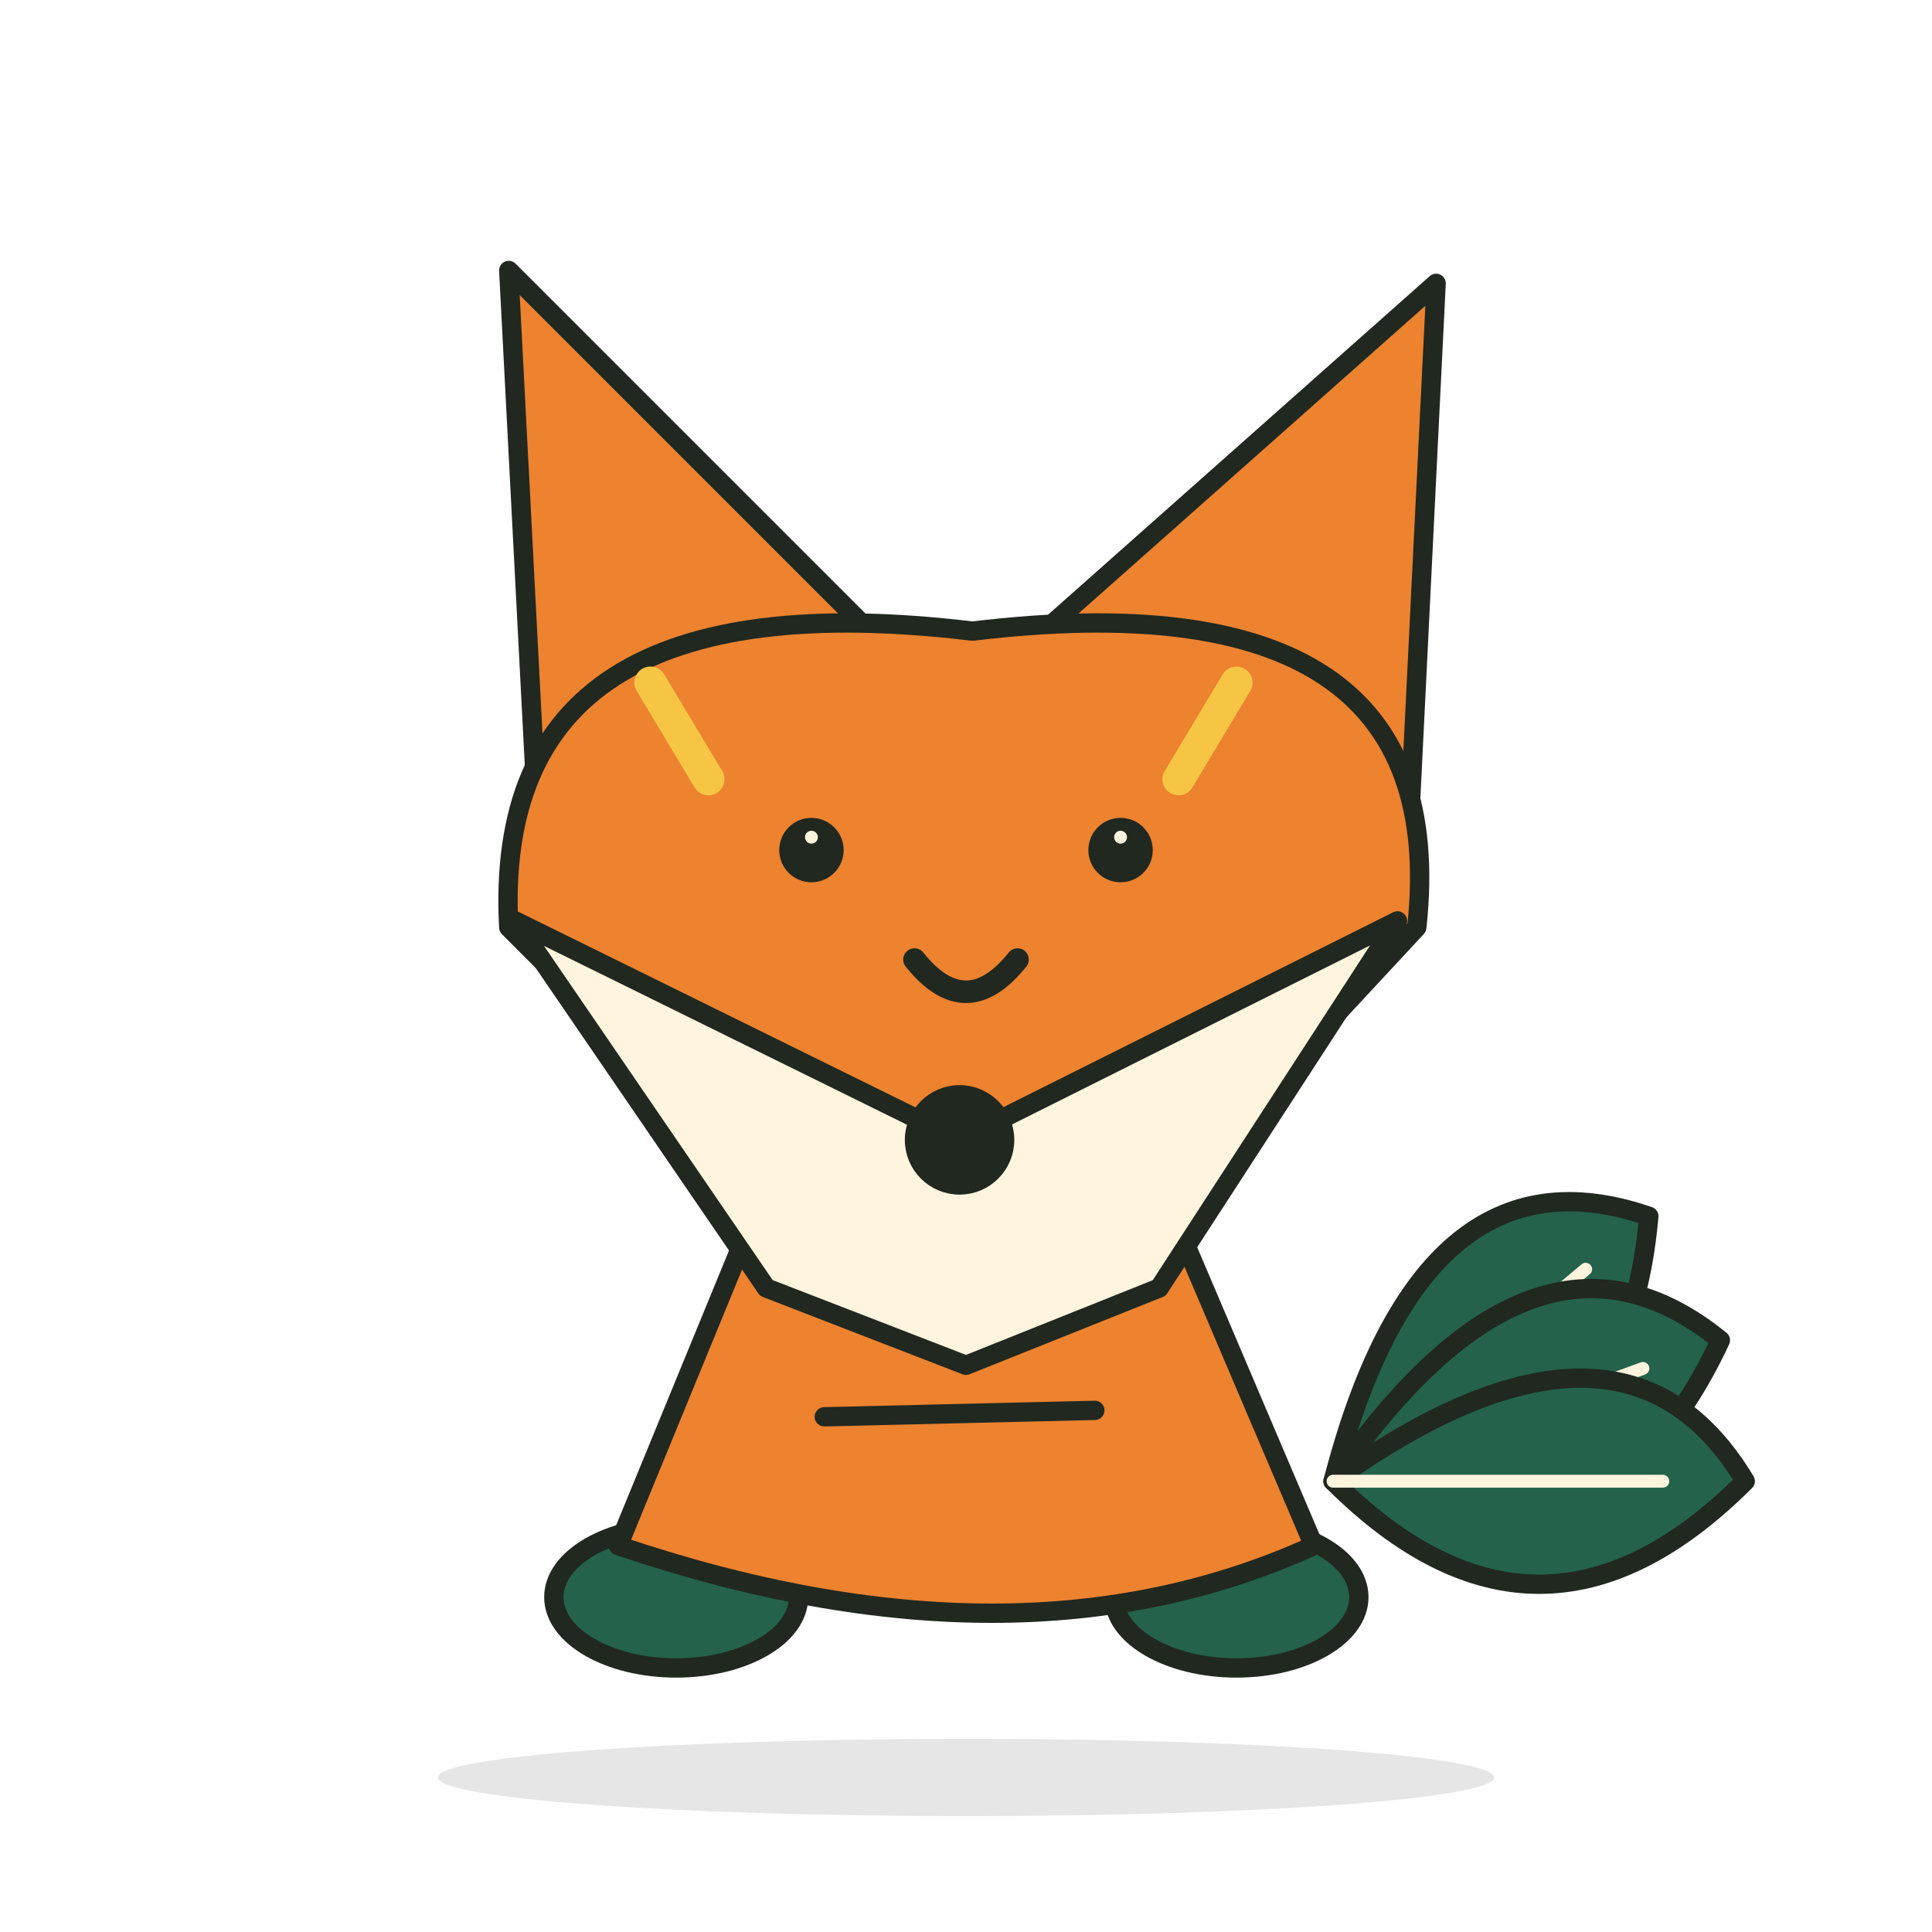
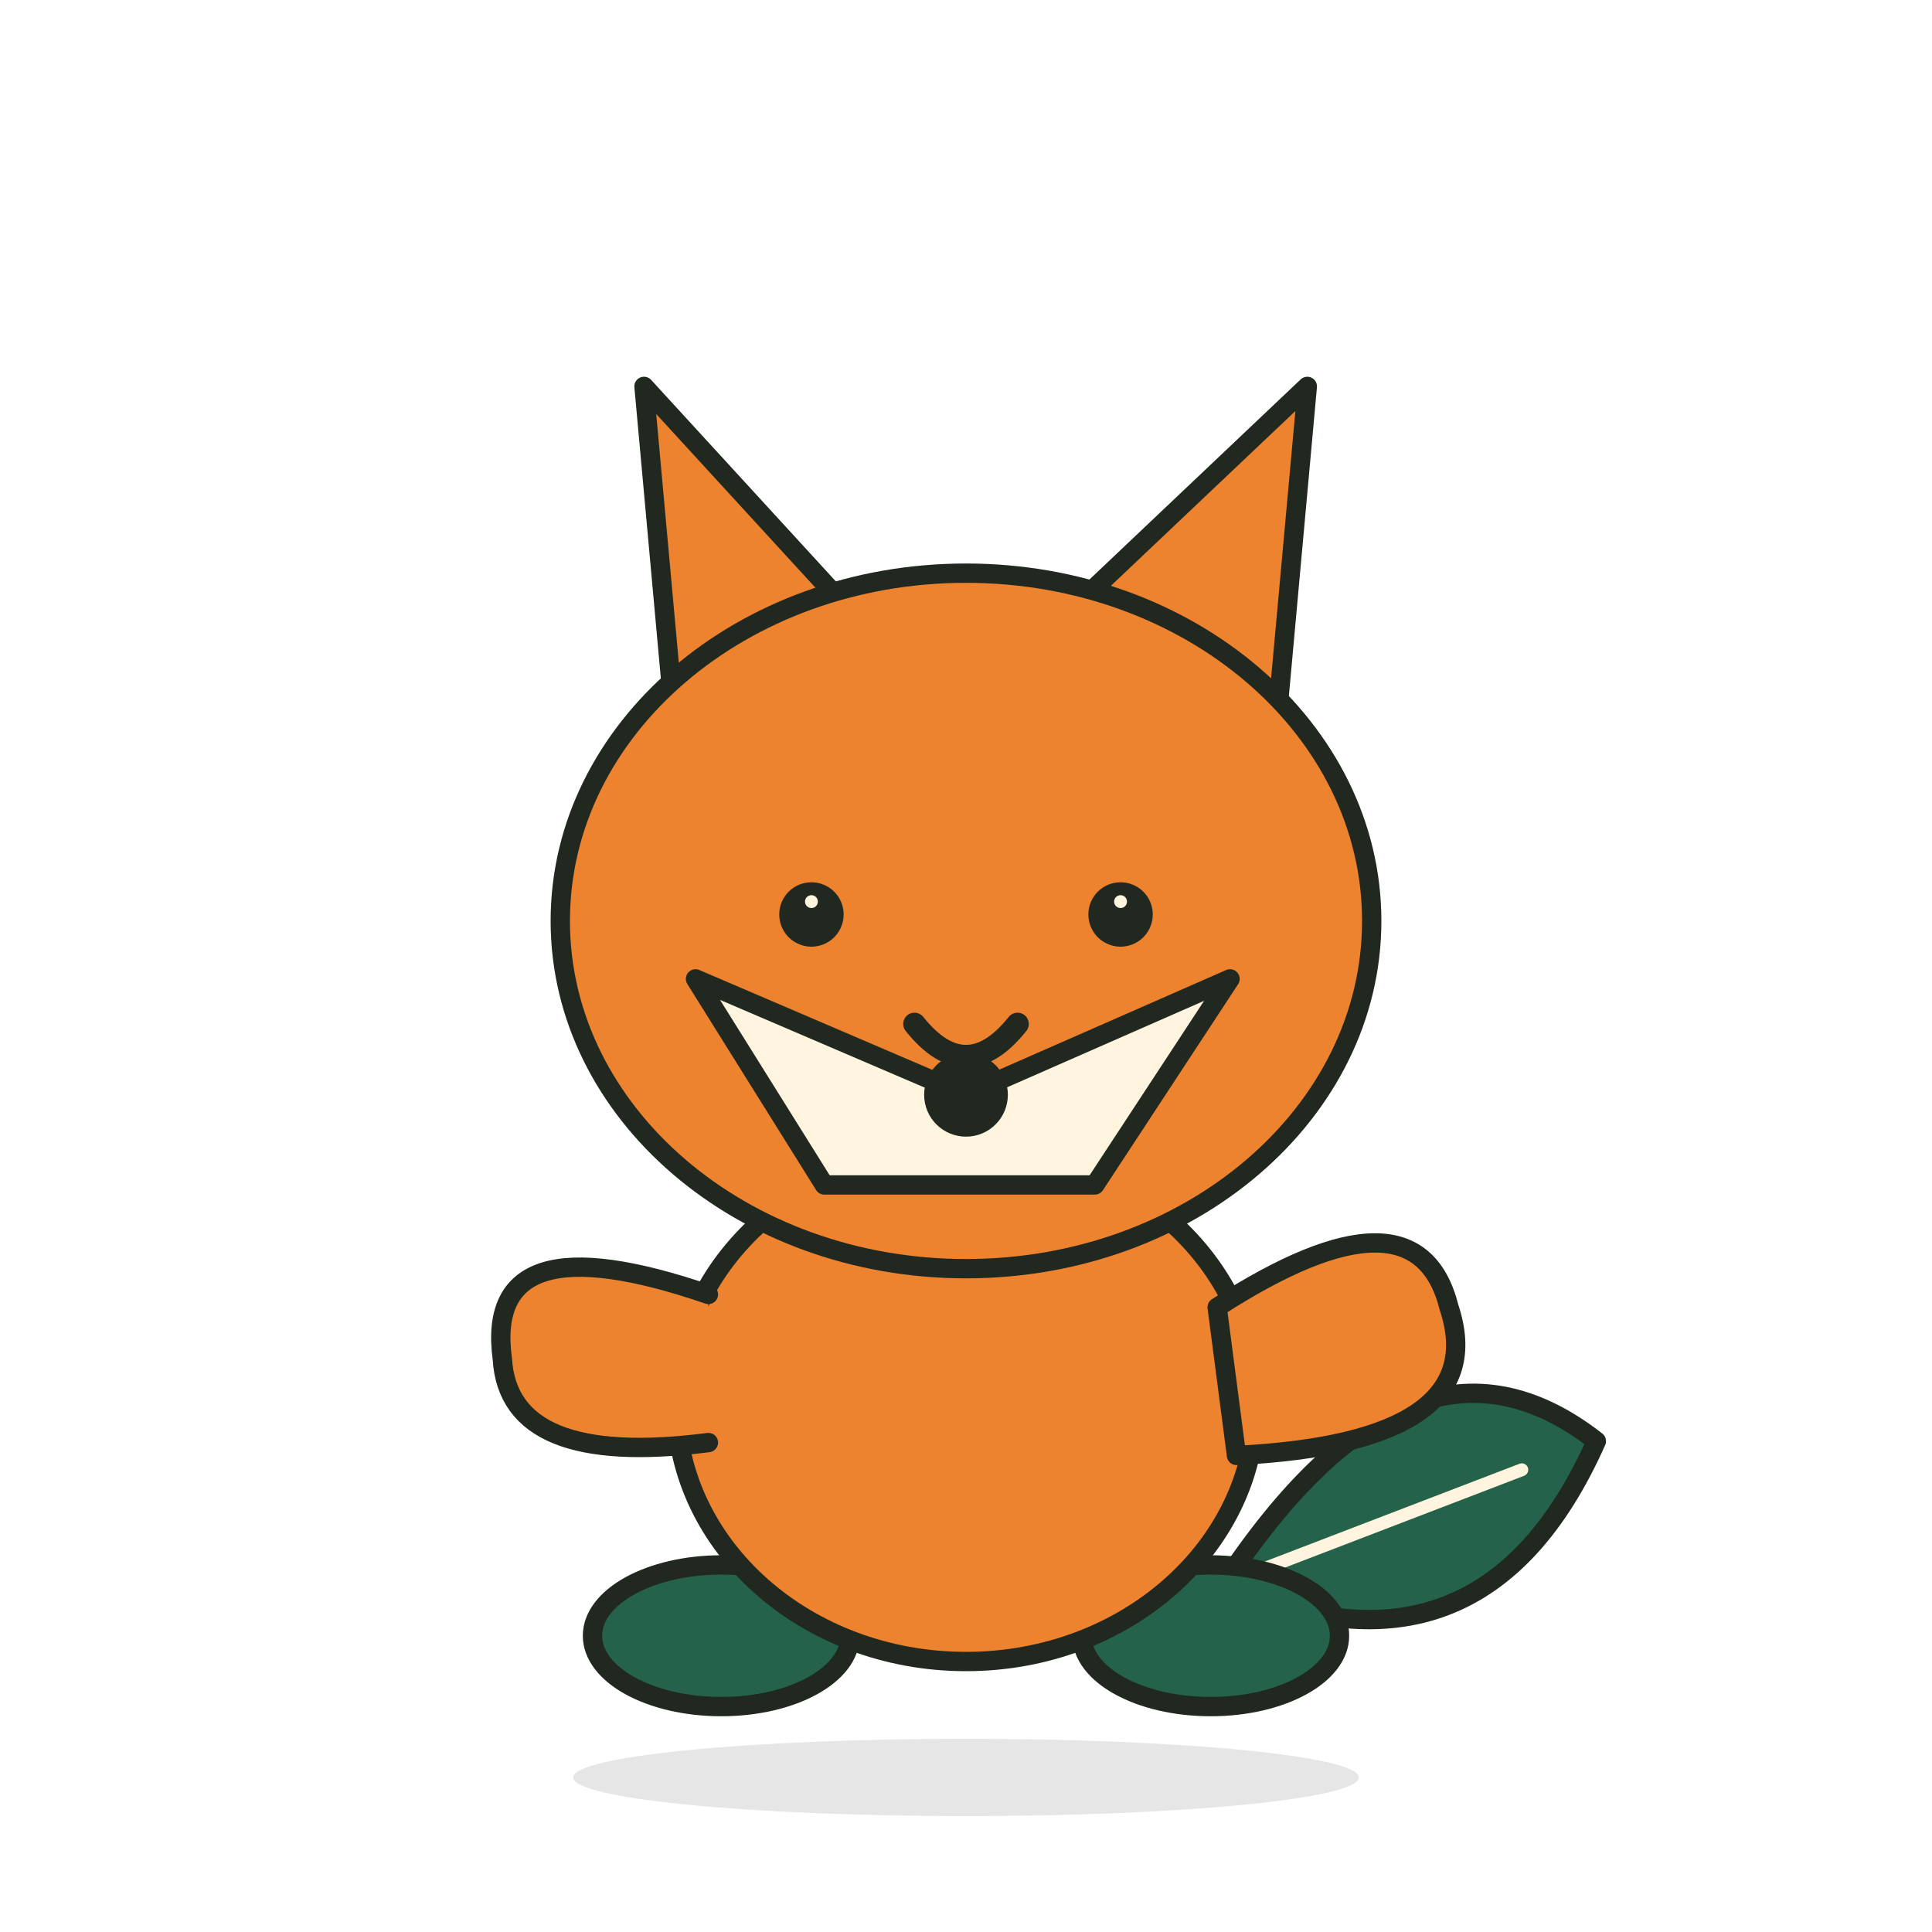
<svg xmlns="http://www.w3.org/2000/svg" viewBox="0 0 300 300" fill="none" role="img" aria-labelledby="c-caroron-2-title" stroke-linecap="round" stroke-linejoin="round">
-   <ellipse cx="150" cy="276" rx="82" ry="6" fill="#202820" stroke="none" stroke-width="3" opacity=".12" />
-   <path d="M83 119 79 42l57 57m25 0 62-55-4 81Z" fill="#ed822f" stroke="#202820" stroke-width="3" />
-   <ellipse cx="105" cy="248" rx="19" ry="11" fill="#24624b" stroke="#202820" stroke-width="3" />
-   <ellipse cx="192" cy="248" rx="19" ry="11" fill="#24624b" stroke="#202820" stroke-width="3" />
-   <g transform="translate(207 230) rotate(50)">
-     <path d="M0 0Q-32 -44.8 0 -64Q32 -32 0 0Z" fill="#24624b" stroke="#202820" stroke-width="3" />
-     <path d="M0 0V-51.2" fill="none" stroke="#fff5de" stroke-width="2" />
+   <ellipse cx="150" cy="276" rx="61" ry="6" fill="#202820" stroke="none" stroke-width="3" opacity=".12" />
+   <path d="M105 115l-5-55 33 36m32 0 38-36-5 55Z" fill="#ed822f" stroke="#202820" stroke-width="3" />
+   <g transform="translate(190 246) rotate(69)">
+     <path d="M0 0Q-31 -43.4 0 -62Q31 -31 0 0Z" fill="#24624b" stroke="#202820" stroke-width="3" />
+     <path d="M0 0V-49.6" fill="none" stroke="#fff5de" stroke-width="2" />
  </g>
-   <g transform="translate(207 230) rotate(70)">
-     <path d="M0 0Q-32 -44.8 0 -64Q32 -32 0 0Z" fill="#24624b" stroke="#202820" stroke-width="3" />
-     <path d="M0 0V-51.2" fill="none" stroke="#fff5de" stroke-width="2" />
-   </g>
-   <g transform="translate(207 230) rotate(90)">
-     <path d="M0 0Q-32 -44.8 0 -64Q32 -32 0 0Z" fill="#24624b" stroke="#202820" stroke-width="3" />
-     <path d="M0 0V-51.2" fill="none" stroke="#fff5de" stroke-width="2" />
-   </g>
-   <path d="M79 144q-3-55 72-46 75-9 69 46l-39 42 23 54q-46 21-108 0l23-56Z" fill="#ed822f" stroke="#202820" stroke-width="3" />
-   <path d="M80 143l69 34 68-34-37 57-30 12-31-12Z" fill="#fff5de" stroke="#202820" stroke-width="3" />
-   <circle cx="149" cy="177" r="7" fill="#202820" stroke="#202820" stroke-width="3" />
-   <path d="M128 220l42-1" fill="none" stroke="#202820" stroke-width="3" />
-   <path d="M101 106l9 15m82-15-9 15" fill="none" stroke="#f7c544" stroke-width="5" />
-   <circle cx="126" cy="132" r="5" fill="#202820" stroke="none" stroke-width="3" />
-   <circle cx="174" cy="132" r="5" fill="#202820" stroke="none" stroke-width="3" />
-   <path d="M142 149q8 10 16 0" fill="none" stroke="#202820" stroke-width="3.5" />
-   <circle cx="126" cy="130" r="1" fill="#fff5de" stroke="none" stroke-width="3" />
-   <circle cx="174" cy="130" r="1" fill="#fff5de" stroke="none" stroke-width="3" />
+   <ellipse cx="112" cy="254" rx="20" ry="11" fill="#24624b" stroke="#202820" stroke-width="3" />
+   <ellipse cx="188" cy="254" rx="20" ry="11" fill="#24624b" stroke="#202820" stroke-width="3" />
+   <ellipse cx="150" cy="218" rx="45" ry="40" fill="#ed822f" stroke="#202820" stroke-width="3" />
+   <ellipse cx="150" cy="143" rx="63" ry="54" fill="#ed822f" stroke="#202820" stroke-width="3" />
+   <path d="M110 201q-35-12-32 10 1 17 32 13m79-21q31-20 36 0 7 21-33 23Z" fill="#ed822f" stroke="#202820" stroke-width="3" />
+   <path d="M108 152l42 18 41-18-21 32h-42Z" fill="#fff5de" stroke="#202820" stroke-width="3" />
+   <circle cx="150" cy="170" r="5" fill="#202820" stroke="#202820" stroke-width="3" />
+   <circle cx="126" cy="142" r="5" fill="#202820" stroke="none" stroke-width="3" />
+   <circle cx="174" cy="142" r="5" fill="#202820" stroke="none" stroke-width="3" />
+   <path d="M142 159q8 10 16 0" fill="none" stroke="#202820" stroke-width="3.5" />
+   <circle cx="126" cy="140" r="1" fill="#fff5de" stroke="none" stroke-width="3" />
+   <circle cx="174" cy="140" r="1" fill="#fff5de" stroke="none" stroke-width="3" />
</svg>
